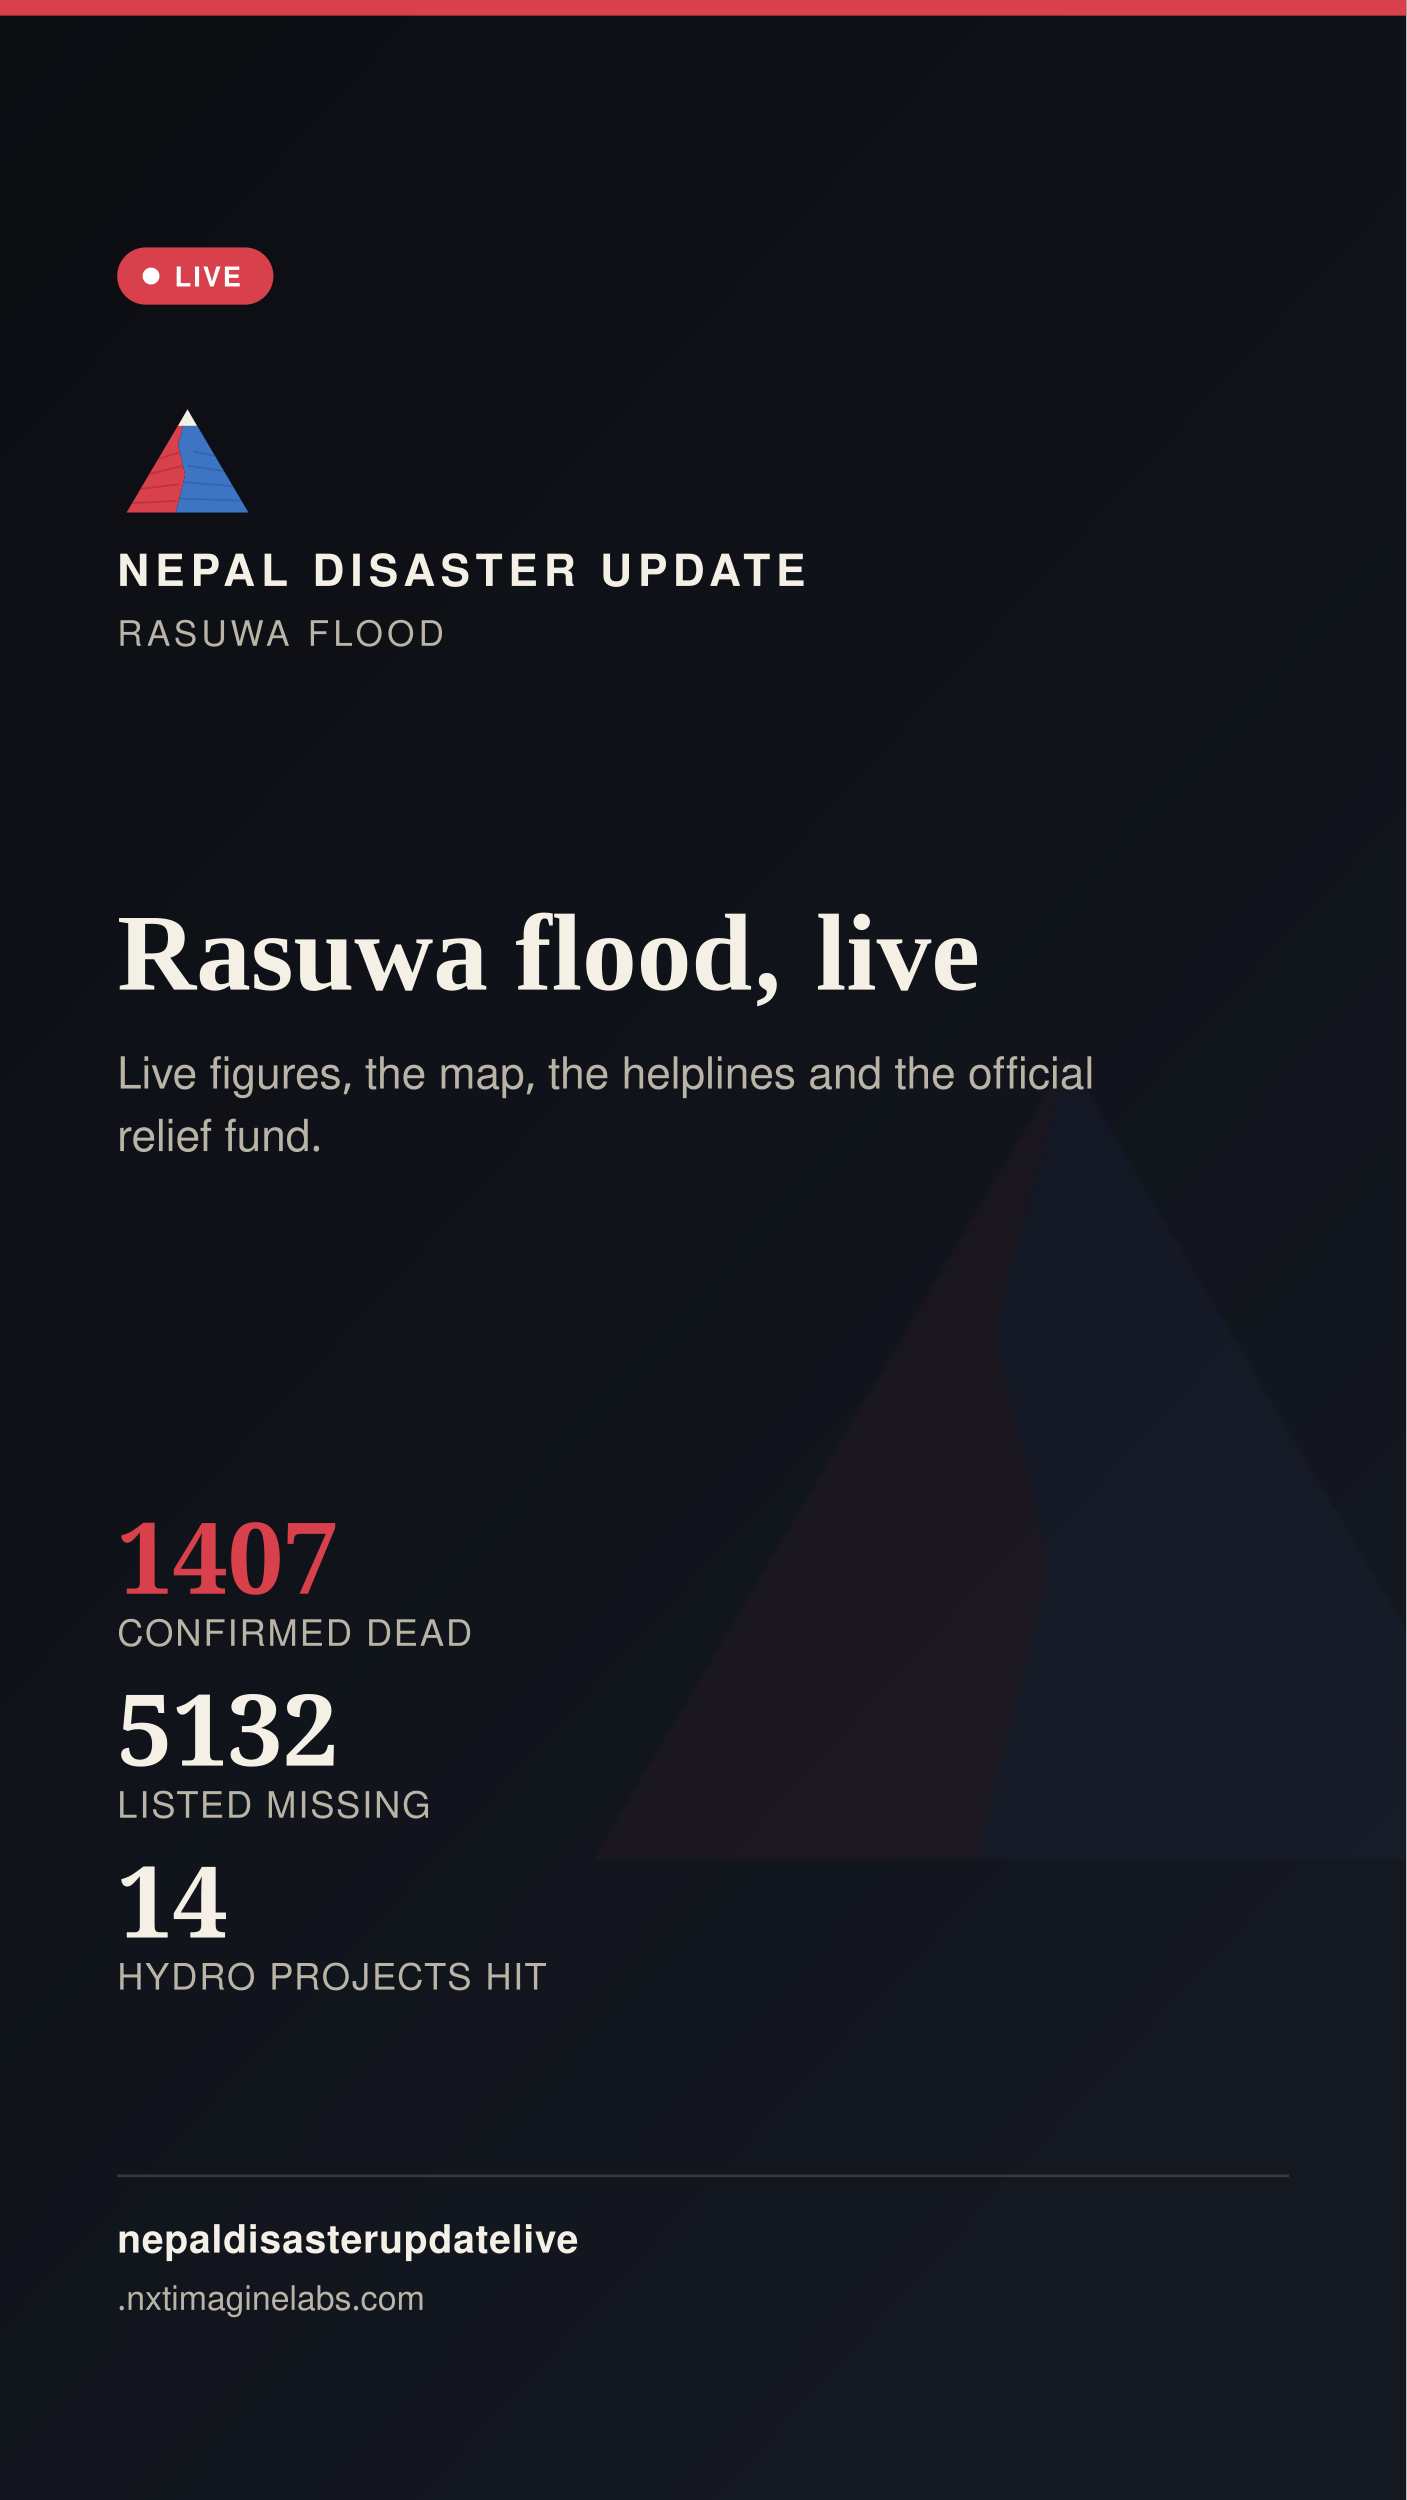
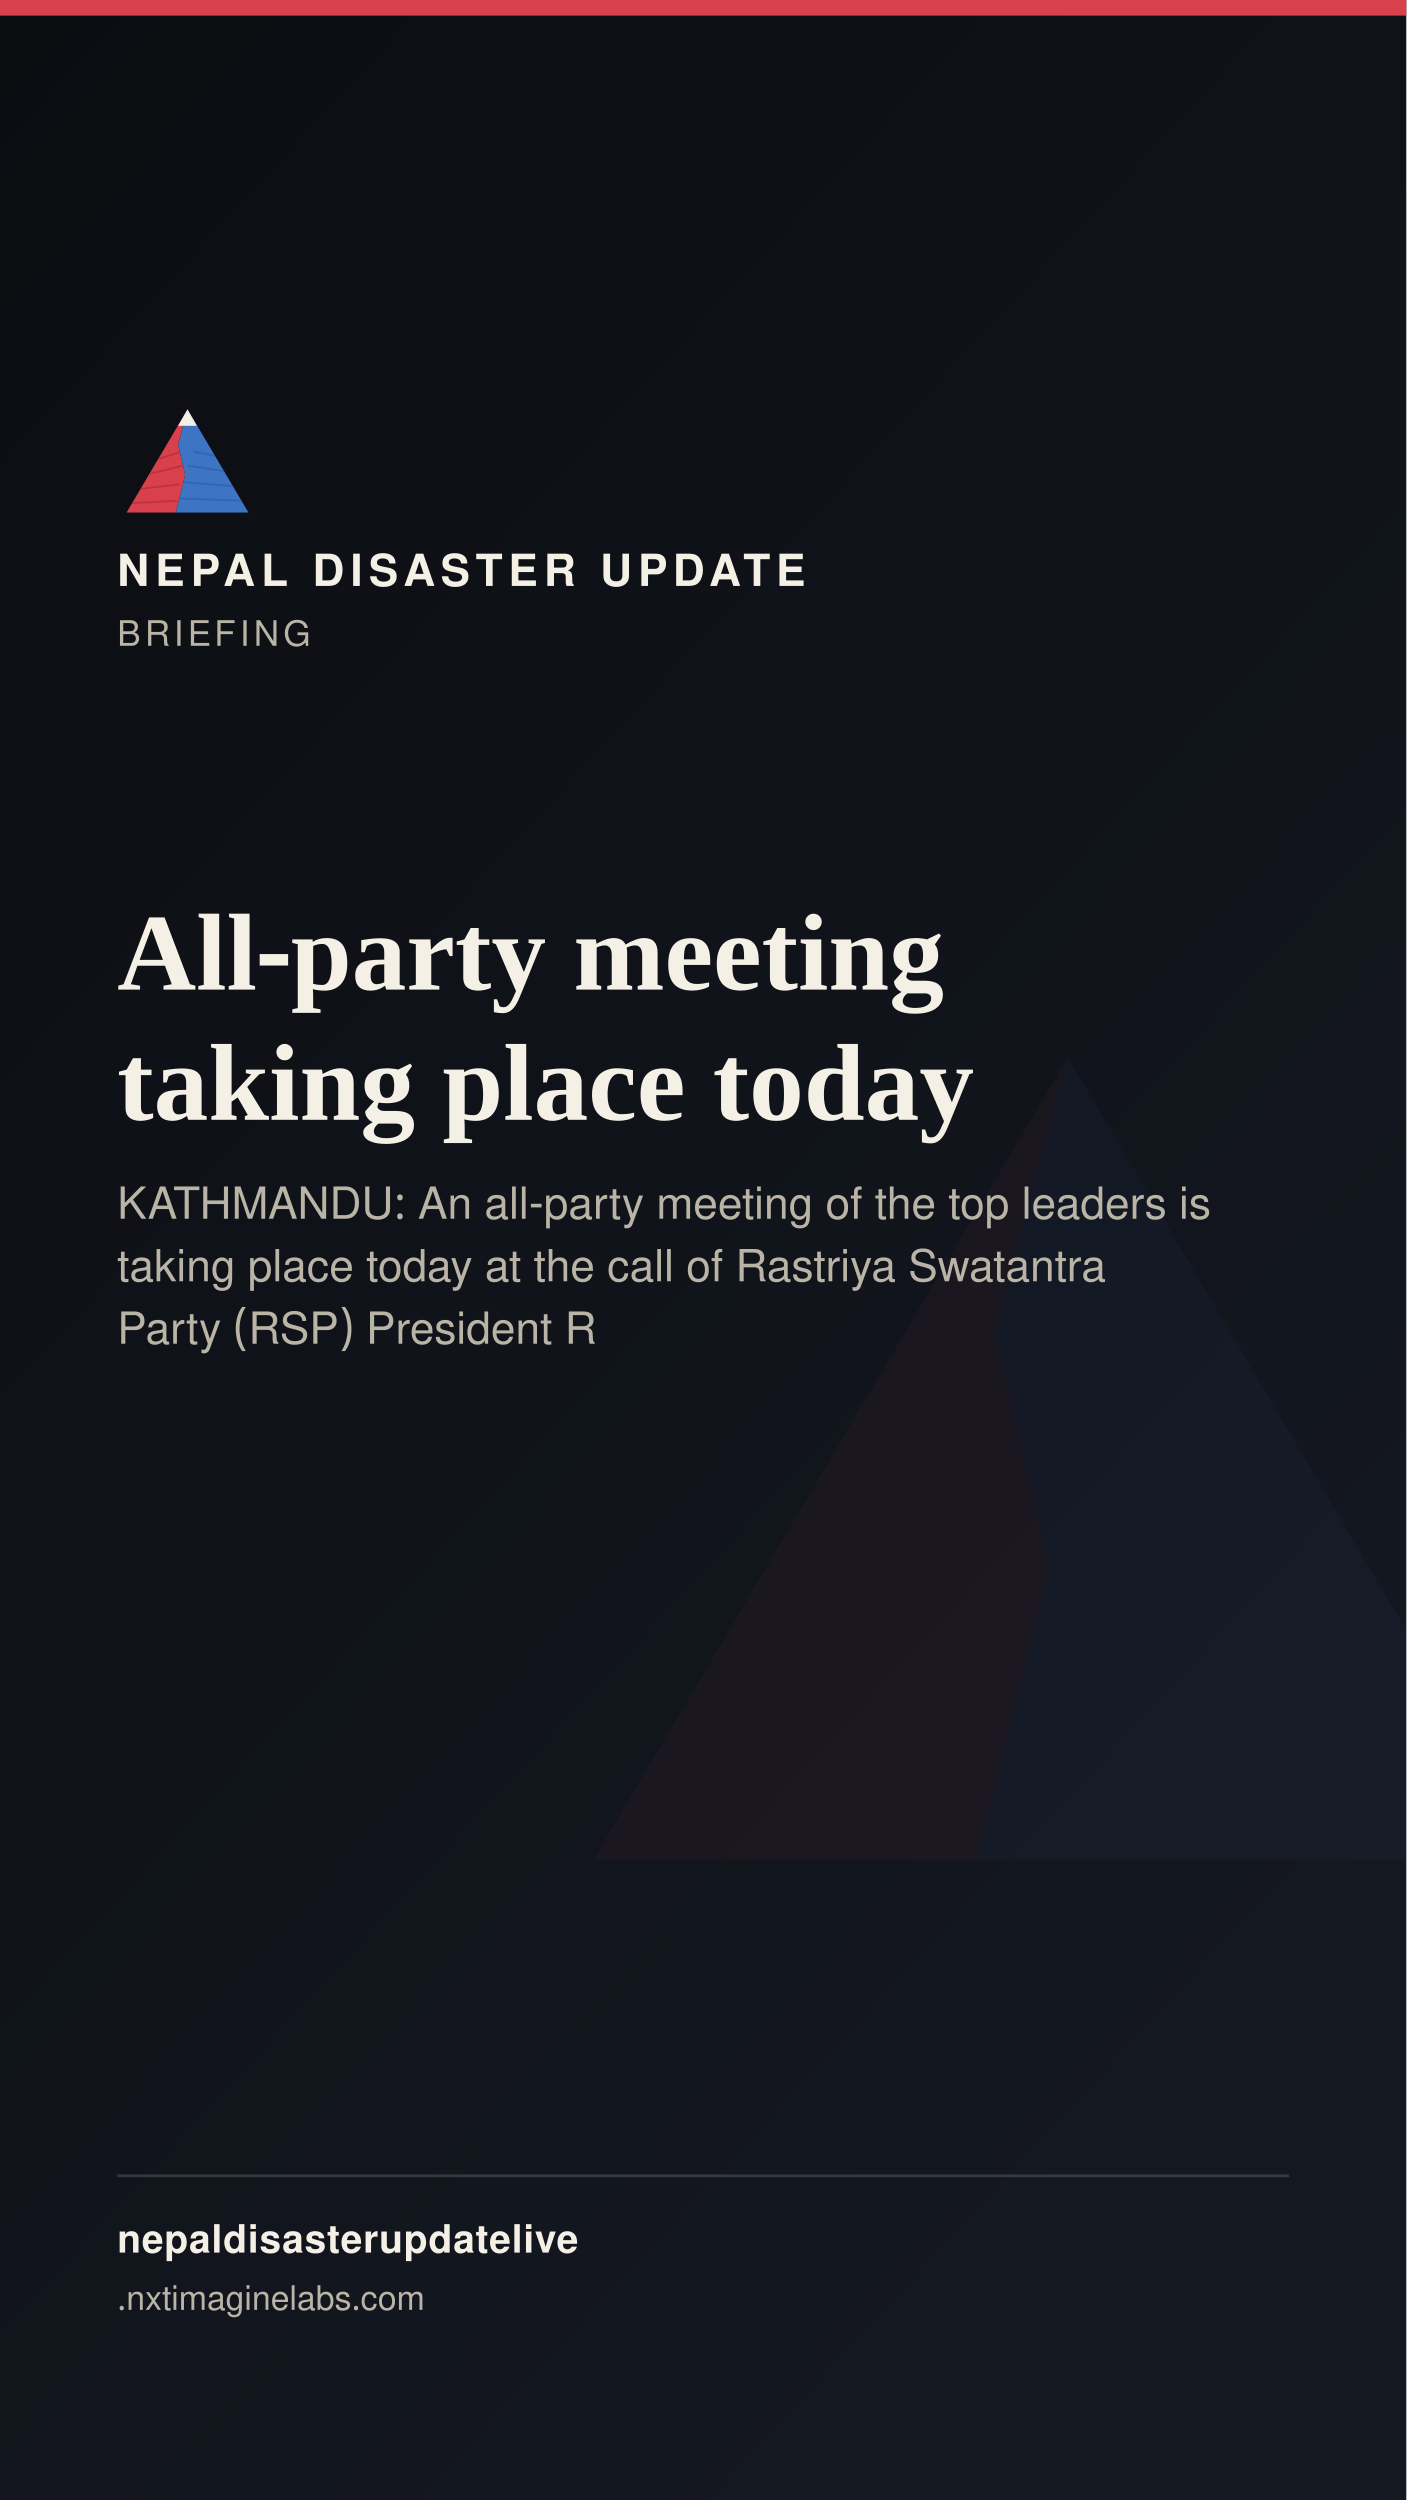
<svg xmlns="http://www.w3.org/2000/svg" width="1080" height="1920" viewBox="0 0 1080 1920">
  <defs>
    <linearGradient id="stbg" x1="0" y1="0" x2="0.6" y2="1">
      <stop offset="0" stop-color="#0B0D11" />
      <stop offset="1" stop-color="#141821" />
    </linearGradient>
  </defs>
  <rect width="1080" height="1920" fill="url(#stbg)" />
  <g transform="translate(400,700) scale(7)" opacity="0.05">
    <polygon points="60,16 52,46 58,72 50,104 8,104" fill="#D8404B" />
    <polygon points="60,16 112,104 50,104 58,72 52,46" fill="#3D74C4" />
  </g>
  <rect x="0" y="0" width="1080" height="12" fill="#D8404B" />
  <g transform="translate(90,300) scale(0.9)">
    <g>
      <defs>
        <clipPath id="ogLs">
          <polygon points="60,16 52,46 58,72 50,104 8,104" />
        </clipPath>
        <clipPath id="ogRs">
          <polygon points="60,16 112,104 50,104 58,72 52,46" />
        </clipPath>
      </defs>
      <polygon points="60,16 52,46 58,72 50,104 8,104" fill="#D8404B" />
      <g clip-path="url(#ogLs)" stroke="#A32A34" stroke-width="1.6" fill="none" opacity="0.55">
        <path d="M30,60 L55,52" />
        <path d="M24,72 L56,64" />
        <path d="M18,84 L53,80" />
        <path d="M13,96 L51,94" />
      </g>
      <polygon points="60,16 112,104 50,104 58,72 52,46" fill="#3D74C4" />
      <g clip-path="url(#ogRs)" stroke="#2A5793" stroke-width="1.6" fill="none" opacity="0.5">
        <path d="M65,52 L95,58" />
        <path d="M60,64 L100,70" />
        <path d="M56,78 L104,82" />
        <path d="M52,92 L108,94" />
      </g>
      <polygon points="60,16 52,30 68,30" fill="#F4F0E6" />
    </g>
  </g>
  <text x="90" y="450" font-family="'Public Sans', 'Noto Sans Devanagari', 'Helvetica Neue', Helvetica, Arial, sans-serif" font-size="34" font-weight="800" letter-spacing="4.6" fill="#F4F0E6">NEPAL DISASTER UPDATE</text>
-   <text x="90" y="496" font-family="'Public Sans', 'Noto Sans Devanagari', 'Helvetica Neue', Helvetica, Arial, sans-serif" font-size="27" letter-spacing="3.2" fill="#B9B4A6">RASUWA FLOOD</text>
-   <g>
-     <rect x="90" y="190" width="120" height="44" rx="22" fill="#D8404B" stroke="none" />
-     <circle cx="116" cy="212" r="6.5" fill="#FFFFFF" />
-     <text x="134" y="220" font-family="'Public Sans', 'Noto Sans Devanagari', 'Helvetica Neue', Helvetica, Arial, sans-serif" font-size="21" font-weight="700" letter-spacing="1.6" fill="#FFFFFF">LIVE</text>
-   </g>
-   <text x="90" y="760" font-family="Newsreader, 'Noto Serif Devanagari', Georgia, 'Times New Roman', serif" font-size="84" font-weight="600" fill="#F4F0E6">Rasuwa flood, live</text>
-   <text x="90" y="836" font-family="'Public Sans', 'Noto Sans Devanagari', 'Helvetica Neue', Helvetica, Arial, sans-serif" font-size="34" fill="#B9B4A6">Live figures, the map, the helplines and the official</text>
-   <text x="90" y="884" font-family="'Public Sans', 'Noto Sans Devanagari', 'Helvetica Neue', Helvetica, Arial, sans-serif" font-size="34" fill="#B9B4A6">relief fund.</text>
-   <g transform="translate(90,1224)">
-     <text x="0" y="0" font-family="Newsreader, 'Noto Serif Devanagari', Georgia, 'Times New Roman', serif" font-size="76" font-weight="600" fill="#D8404B">1407</text>
-     <text x="0" y="40" font-family="'Public Sans', 'Noto Sans Devanagari', 'Helvetica Neue', Helvetica, Arial, sans-serif" font-size="28" letter-spacing="1.4" fill="#B9B4A6">CONFIRMED DEAD</text>
-     <text x="0" y="132" font-family="Newsreader, 'Noto Serif Devanagari', Georgia, 'Times New Roman', serif" font-size="76" font-weight="600" fill="#F4F0E6">5132</text>
-     <text x="0" y="172" font-family="'Public Sans', 'Noto Sans Devanagari', 'Helvetica Neue', Helvetica, Arial, sans-serif" font-size="28" letter-spacing="1.4" fill="#B9B4A6">LISTED MISSING</text>
-     <text x="0" y="264" font-family="Newsreader, 'Noto Serif Devanagari', Georgia, 'Times New Roman', serif" font-size="76" font-weight="600" fill="#F4F0E6">14</text>
-     <text x="0" y="304" font-family="'Public Sans', 'Noto Sans Devanagari', 'Helvetica Neue', Helvetica, Arial, sans-serif" font-size="28" letter-spacing="1.4" fill="#B9B4A6">HYDRO PROJECTS HIT</text>
-   </g>
+   <text x="90" y="496" font-family="'Public Sans', 'Noto Sans Devanagari', 'Helvetica Neue', Helvetica, Arial, sans-serif" font-size="27" letter-spacing="3.2" fill="#B9B4A6">BRIEFING</text>
+   <text x="90" y="760" font-family="Newsreader, 'Noto Serif Devanagari', Georgia, 'Times New Roman', serif" font-size="84" font-weight="600" fill="#F4F0E6">All-party meeting</text>
+   <text x="90" y="860" font-family="Newsreader, 'Noto Serif Devanagari', Georgia, 'Times New Roman', serif" font-size="84" font-weight="600" fill="#F4F0E6">taking place today</text>
+   <text x="90" y="936" font-family="'Public Sans', 'Noto Sans Devanagari', 'Helvetica Neue', Helvetica, Arial, sans-serif" font-size="34" fill="#B9B4A6">KATHMANDU: An all-party meeting of the top leaders is</text>
+   <text x="90" y="984" font-family="'Public Sans', 'Noto Sans Devanagari', 'Helvetica Neue', Helvetica, Arial, sans-serif" font-size="34" fill="#B9B4A6">taking place today at the call of Rastriya Swatantra</text>
+   <text x="90" y="1032" font-family="'Public Sans', 'Noto Sans Devanagari', 'Helvetica Neue', Helvetica, Arial, sans-serif" font-size="34" fill="#B9B4A6">Party (RSP) President R</text>
  <rect x="90" y="1670" width="900" height="2" fill="rgba(244,240,230,0.16)" />
  <text x="90" y="1730" font-family="'Public Sans', 'Noto Sans Devanagari', 'Helvetica Neue', Helvetica, Arial, sans-serif" font-size="30" fill="#F4F0E6" font-weight="700" letter-spacing="0.6">nepaldisasterupdatelive</text>
  <text x="90" y="1774" font-family="'Public Sans', 'Noto Sans Devanagari', 'Helvetica Neue', Helvetica, Arial, sans-serif" font-size="26" fill="#B9B4A6">
    .nxtimaginelabs.com</text>
</svg>
